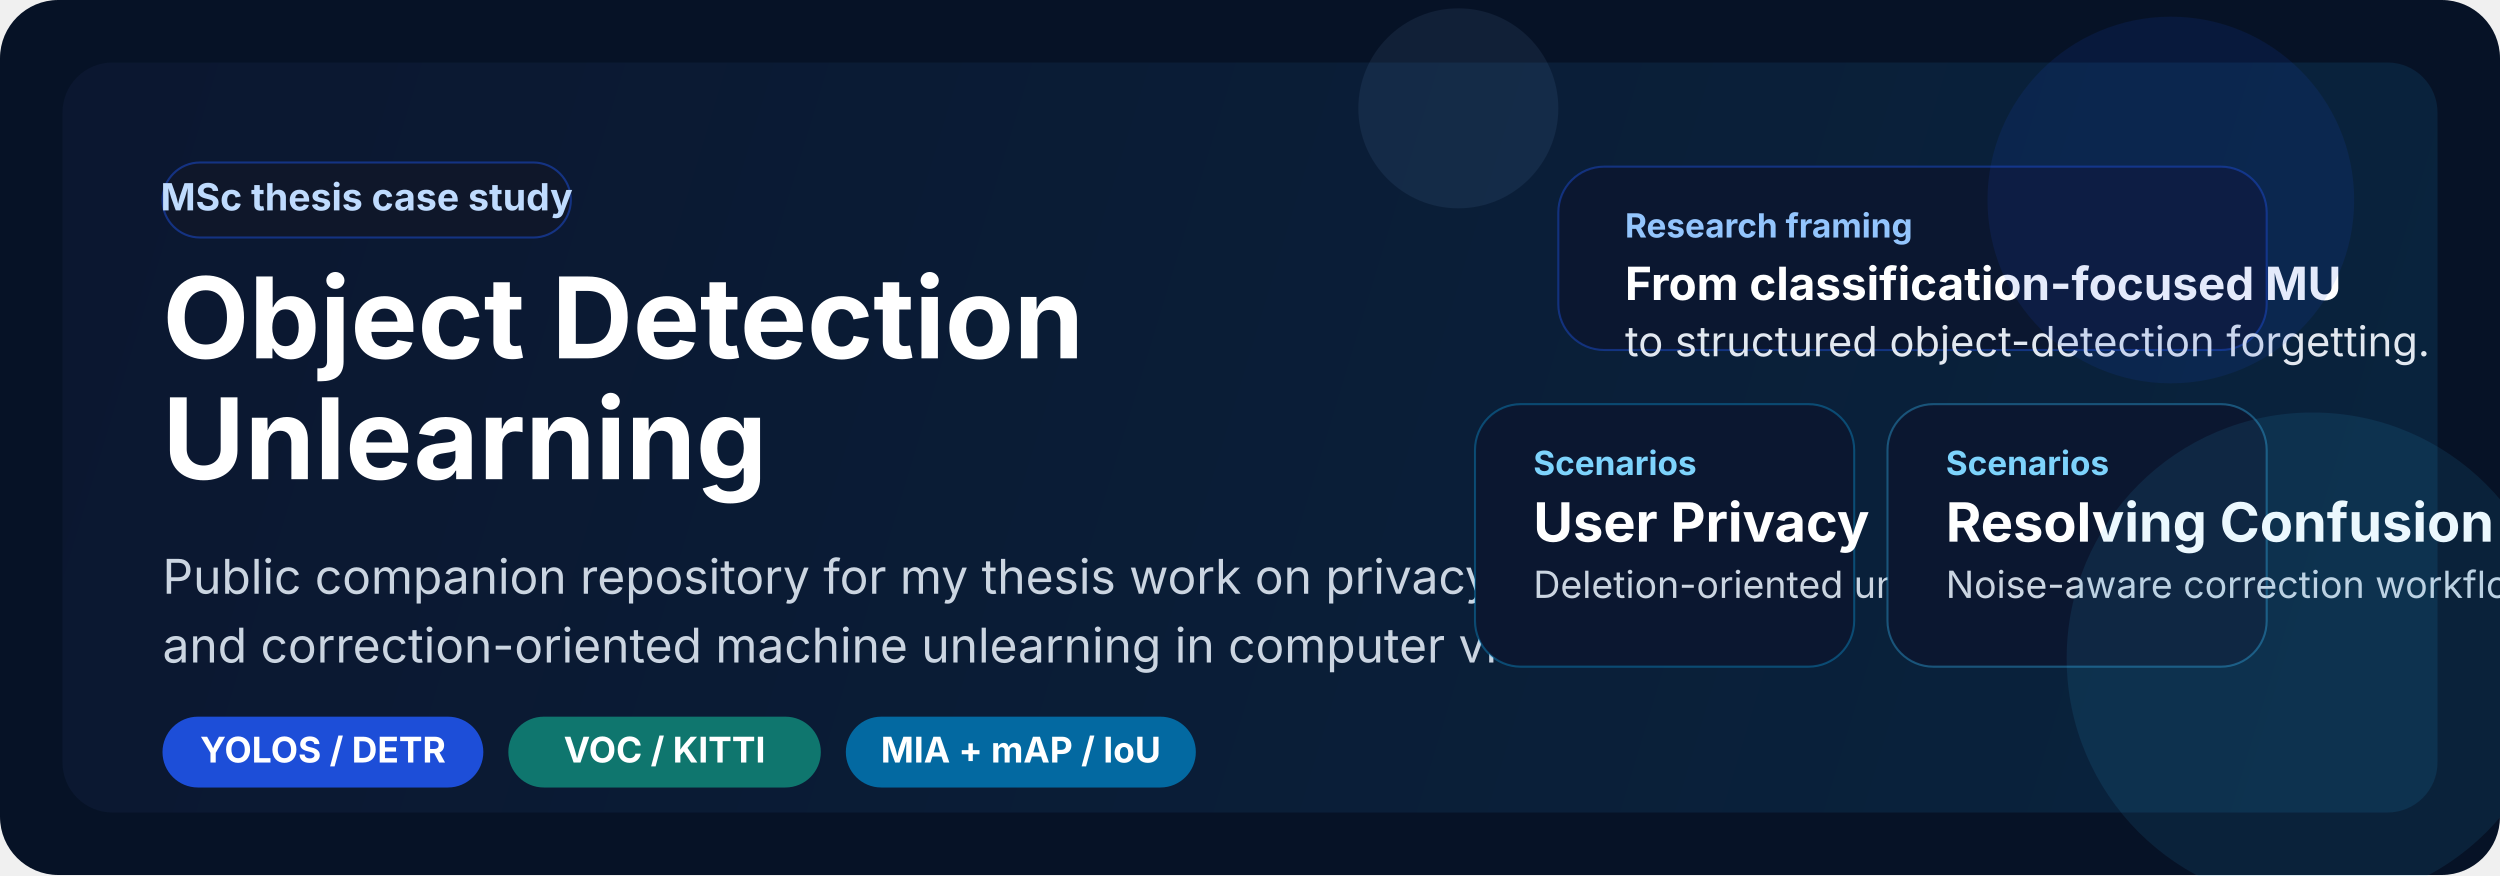
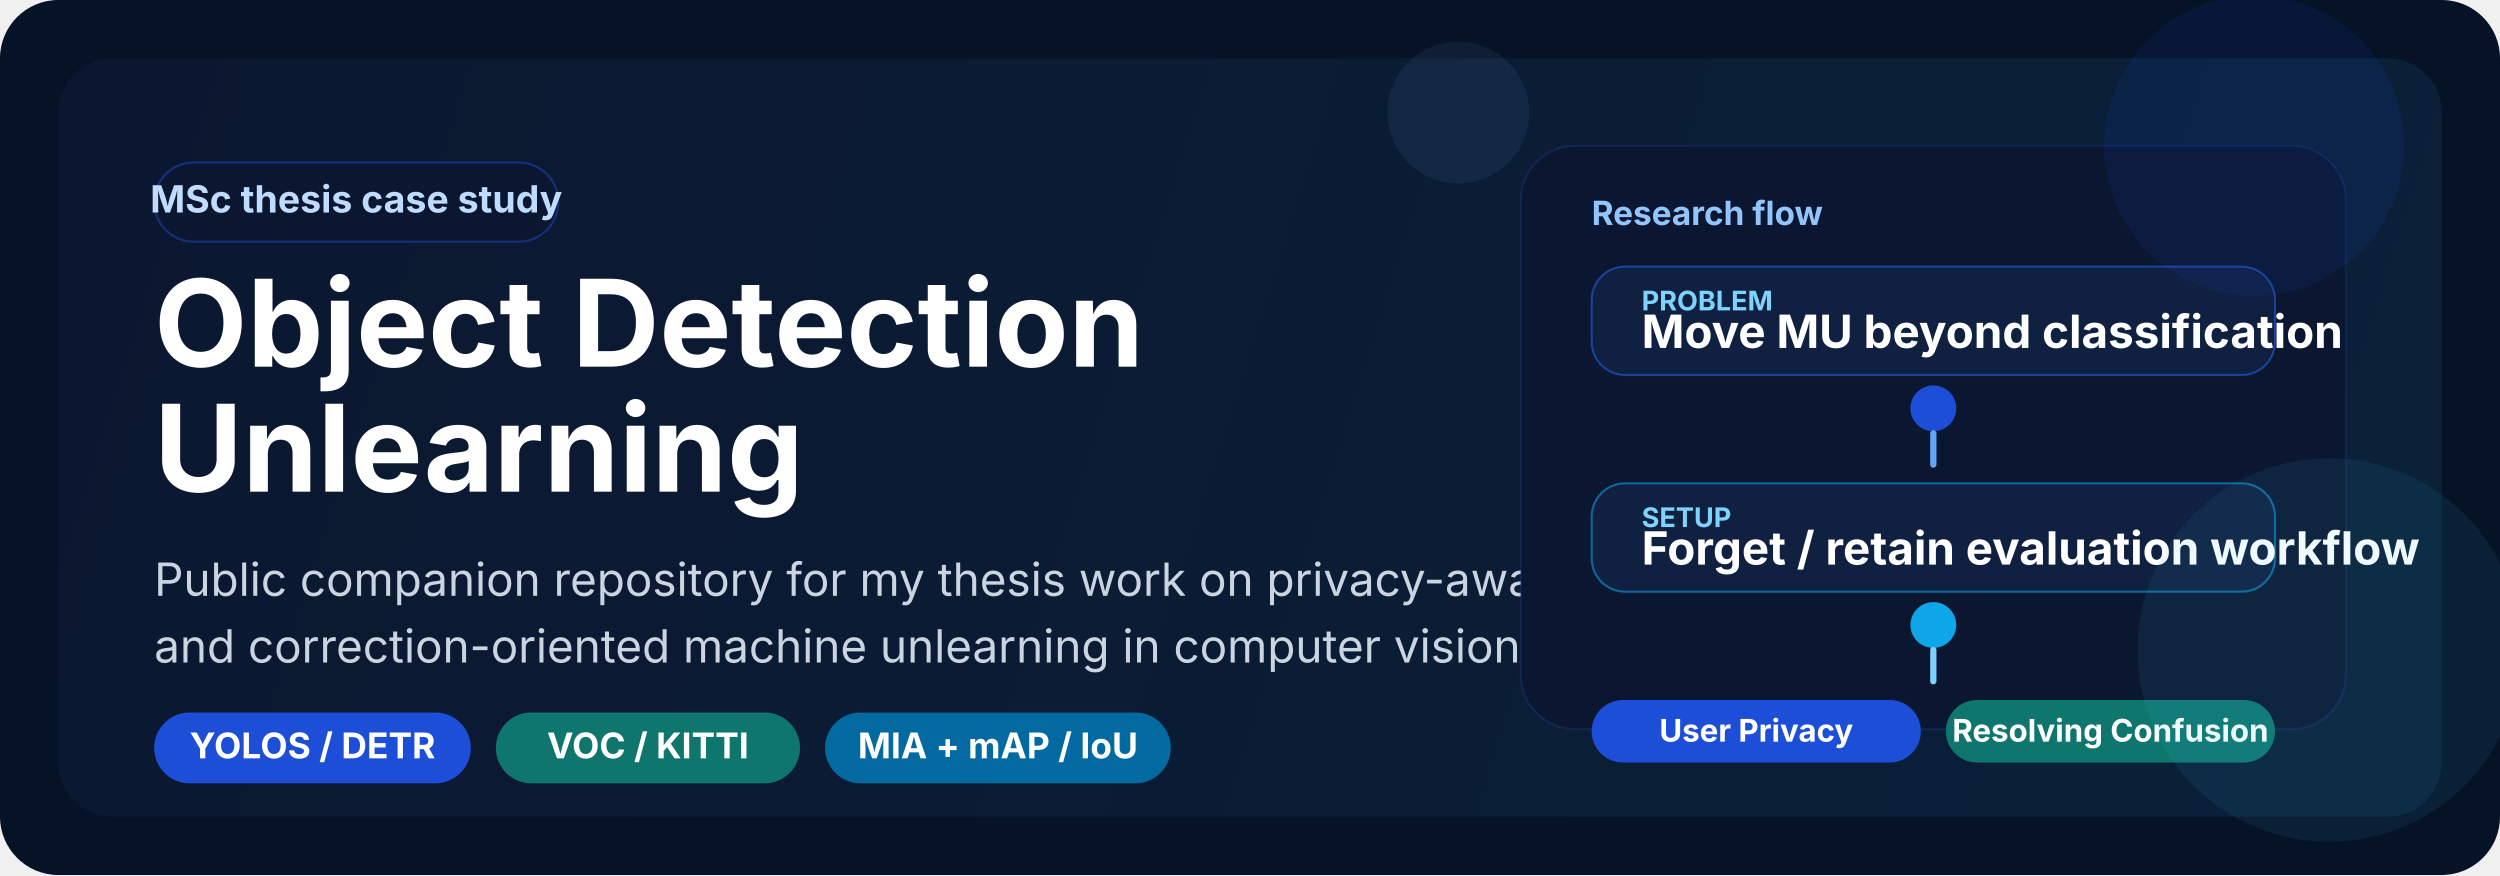
<svg xmlns="http://www.w3.org/2000/svg" width="1200" height="420" viewBox="0 0 1200 420" fill="none">
  <rect width="1200" height="420" rx="28" fill="#061226" />
-   <rect x="30" y="30" width="1140" height="360" rx="24" fill="url(#panel)" />
-   <rect x="78" y="78" width="196" height="36" rx="18" fill="#0F172A" stroke="#1D4ED8" stroke-opacity="0.5" />
-   <text x="176" y="101" fill="#BFDBFE" font-family="Inter, Arial, Helvetica, sans-serif" font-size="18" font-weight="700" text-anchor="middle">MSc thesis case study</text>
-   <text x="78" y="172" fill="white" font-family="Inter, Arial, Helvetica, sans-serif" font-size="54" font-weight="700">Object Detection</text>
-   <text x="78" y="230" fill="white" font-family="Inter, Arial, Helvetica, sans-serif" font-size="54" font-weight="700">Unlearning</text>
-   <text x="78" y="285" fill="#CBD5E1" font-family="Inter, Arial, Helvetica, sans-serif" font-size="23">Public companion repository for my thesis work on privacy-aware</text>
-   <text x="78" y="318" fill="#CBD5E1" font-family="Inter, Arial, Helvetica, sans-serif" font-size="23">and correction-oriented machine unlearning in computer vision.</text>
-   <rect x="78" y="344" width="154" height="34" rx="17" fill="#1D4ED8" />
-   <text x="155" y="366" fill="white" font-family="Inter, Arial, Helvetica, sans-serif" font-size="17" font-weight="700" text-anchor="middle">YOLOS / DETR</text>
-   <rect x="244" y="344" width="150" height="34" rx="17" fill="#0F766E" />
-   <text x="319" y="366" fill="white" font-family="Inter, Arial, Helvetica, sans-serif" font-size="17" font-weight="700" text-anchor="middle">VOC / KITTI</text>
-   <rect x="406" y="344" width="168" height="34" rx="17" fill="#0369A1" />
-   <text x="490" y="366" fill="white" font-family="Inter, Arial, Helvetica, sans-serif" font-size="17" font-weight="700" text-anchor="middle">MIA + mAP / IoU</text>
-   <rect x="748" y="80" width="340" height="88" rx="22" fill="#0B1730" stroke="#1D4ED8" stroke-opacity="0.45" />
-   <text x="780" y="114" fill="#93C5FD" font-family="Inter, Arial, Helvetica, sans-serif" font-size="16" font-weight="700">Research framing</text>
-   <text x="780" y="144" fill="white" font-family="Inter, Arial, Helvetica, sans-serif" font-size="22" font-weight="700">From classification-focused MU</text>
-   <text x="780" y="171" fill="#E2E8F0" font-family="Inter, Arial, Helvetica, sans-serif" font-size="20">to structured object-detection forgetting.</text>
-   <rect x="708" y="194" width="182" height="126" rx="22" fill="#0B1730" stroke="#0EA5E9" stroke-opacity="0.35" />
-   <text x="736" y="228" fill="#7DD3FC" font-family="Inter, Arial, Helvetica, sans-serif" font-size="16" font-weight="700">Scenarios</text>
-   <text x="736" y="260" fill="white" font-family="Inter, Arial, Helvetica, sans-serif" font-size="26" font-weight="700">User Privacy</text>
-   <text x="736" y="287" fill="#CBD5E1" font-family="Inter, Arial, Helvetica, sans-serif" font-size="18">Deletion-oriented unlearning</text>
-   <rect x="906" y="194" width="182" height="126" rx="22" fill="#0B1730" stroke="#38BDF8" stroke-opacity="0.35" />
-   <text x="934" y="228" fill="#7DD3FC" font-family="Inter, Arial, Helvetica, sans-serif" font-size="16" font-weight="700">Scenarios</text>
-   <text x="934" y="260" fill="white" font-family="Inter, Arial, Helvetica, sans-serif" font-size="26" font-weight="700">Resolving Confusion</text>
-   <text x="934" y="287" fill="#CBD5E1" font-family="Inter, Arial, Helvetica, sans-serif" font-size="18">Noise-aware correction workflow</text>
-   <circle cx="1042" cy="96" r="88" fill="#1D4ED8" fill-opacity="0.12" />
-   <circle cx="1110" cy="316" r="118" fill="#38BDF8" fill-opacity="0.10" />
-   <circle cx="700" cy="52" r="48" fill="#93C5FD" fill-opacity="0.08" />
+   <rect x="28" y="28" width="1144" height="364" rx="26" fill="url(#surface)" />
+   <rect x="74" y="78" width="194" height="38" rx="19" fill="#0B1730" stroke="#1D4ED8" stroke-opacity="0.45" />
+   <text x="171" y="102" fill="#BFDBFE" font-family="Inter, Arial, Helvetica, sans-serif" font-size="18" font-weight="700" text-anchor="middle">MSc thesis case study</text>
+   <text x="74" y="176" fill="white" font-family="Inter, Arial, Helvetica, sans-serif" font-size="58" font-weight="700">Object Detection</text>
+   <text x="74" y="236" fill="white" font-family="Inter, Arial, Helvetica, sans-serif" font-size="58" font-weight="700">Unlearning</text>
+   <text x="74" y="286" fill="#CBD5E1" font-family="Inter, Arial, Helvetica, sans-serif" font-size="22">Public companion repository for my thesis work on privacy-aware</text>
+   <text x="74" y="318" fill="#CBD5E1" font-family="Inter, Arial, Helvetica, sans-serif" font-size="22">and correction-oriented machine unlearning in computer vision.</text>
+   <rect x="74" y="342" width="152" height="34" rx="17" fill="#1D4ED8" />
+   <text x="150" y="364" fill="white" font-family="Inter, Arial, Helvetica, sans-serif" font-size="17" font-weight="700" text-anchor="middle">YOLOS / DETR</text>
+   <rect x="238" y="342" width="146" height="34" rx="17" fill="#0F766E" />
+   <text x="311" y="364" fill="white" font-family="Inter, Arial, Helvetica, sans-serif" font-size="17" font-weight="700" text-anchor="middle">VOC / KITTI</text>
+   <rect x="396" y="342" width="166" height="34" rx="17" fill="#0369A1" />
+   <text x="479" y="364" fill="white" font-family="Inter, Arial, Helvetica, sans-serif" font-size="17" font-weight="700" text-anchor="middle">MIA + mAP / IoU</text>
+   <rect x="730" y="70" width="396" height="280" rx="26" fill="#0B1730" stroke="#1E3A8A" stroke-opacity="0.35" />
+   <text x="764" y="108" fill="#93C5FD" font-family="Inter, Arial, Helvetica, sans-serif" font-size="16" font-weight="700">Research flow</text>
+   <rect x="764" y="128" width="328" height="52" rx="16" fill="#102040" stroke="#2563EB" stroke-opacity="0.55" />
+   <text x="788" y="149" fill="#7DD3FC" font-family="Inter, Arial, Helvetica, sans-serif" font-size="13" font-weight="700">PROBLEM</text>
+   <text x="788" y="167" fill="white" font-family="Inter, Arial, Helvetica, sans-serif" font-size="22" font-weight="700">Move MU beyond classification</text>
+   <circle cx="928" cy="196" r="11" fill="#1D4ED8" />
+   <path d="M928 208V223" stroke="#60A5FA" stroke-width="3" stroke-linecap="round" />
+   <rect x="764" y="232" width="328" height="52" rx="16" fill="#102040" stroke="#0EA5E9" stroke-opacity="0.55" />
+   <text x="788" y="253" fill="#7DD3FC" font-family="Inter, Arial, Helvetica, sans-serif" font-size="13" font-weight="700">SETUP</text>
+   <text x="788" y="271" fill="white" font-family="Inter, Arial, Helvetica, sans-serif" font-size="22" font-weight="700">Forget / retain evaluation workflow</text>
+   <circle cx="928" cy="300" r="11" fill="#0EA5E9" />
+   <path d="M928 312V327" stroke="#7DD3FC" stroke-width="3" stroke-linecap="round" />
+   <rect x="764" y="336" width="158" height="30" rx="15" fill="#1D4ED8" />
+   <text x="843" y="356" fill="white" font-family="Inter, Arial, Helvetica, sans-serif" font-size="15" font-weight="700" text-anchor="middle">User Privacy</text>
+   <rect x="934" y="336" width="158" height="30" rx="15" fill="#0F766E" />
+   <text x="1013" y="356" fill="white" font-family="Inter, Arial, Helvetica, sans-serif" font-size="15" font-weight="700" text-anchor="middle">Resolving Confusion</text>
+   <circle cx="1082" cy="70" r="72" fill="#1D4ED8" fill-opacity="0.10" />
+   <circle cx="1118" cy="312" r="92" fill="#38BDF8" fill-opacity="0.08" />
+   <circle cx="700" cy="54" r="34" fill="#93C5FD" fill-opacity="0.07" />
  <defs>
-     <linearGradient id="panel" x1="52" y1="44" x2="1126" y2="368" gradientUnits="userSpaceOnUse">
+     <linearGradient id="surface" x1="44" y1="40" x2="1128" y2="380" gradientUnits="userSpaceOnUse">
      <stop stop-color="#0B1730" />
-       <stop offset="1" stop-color="#09233D" />
+       <stop offset="1" stop-color="#0A2138" />
    </linearGradient>
  </defs>
</svg>
